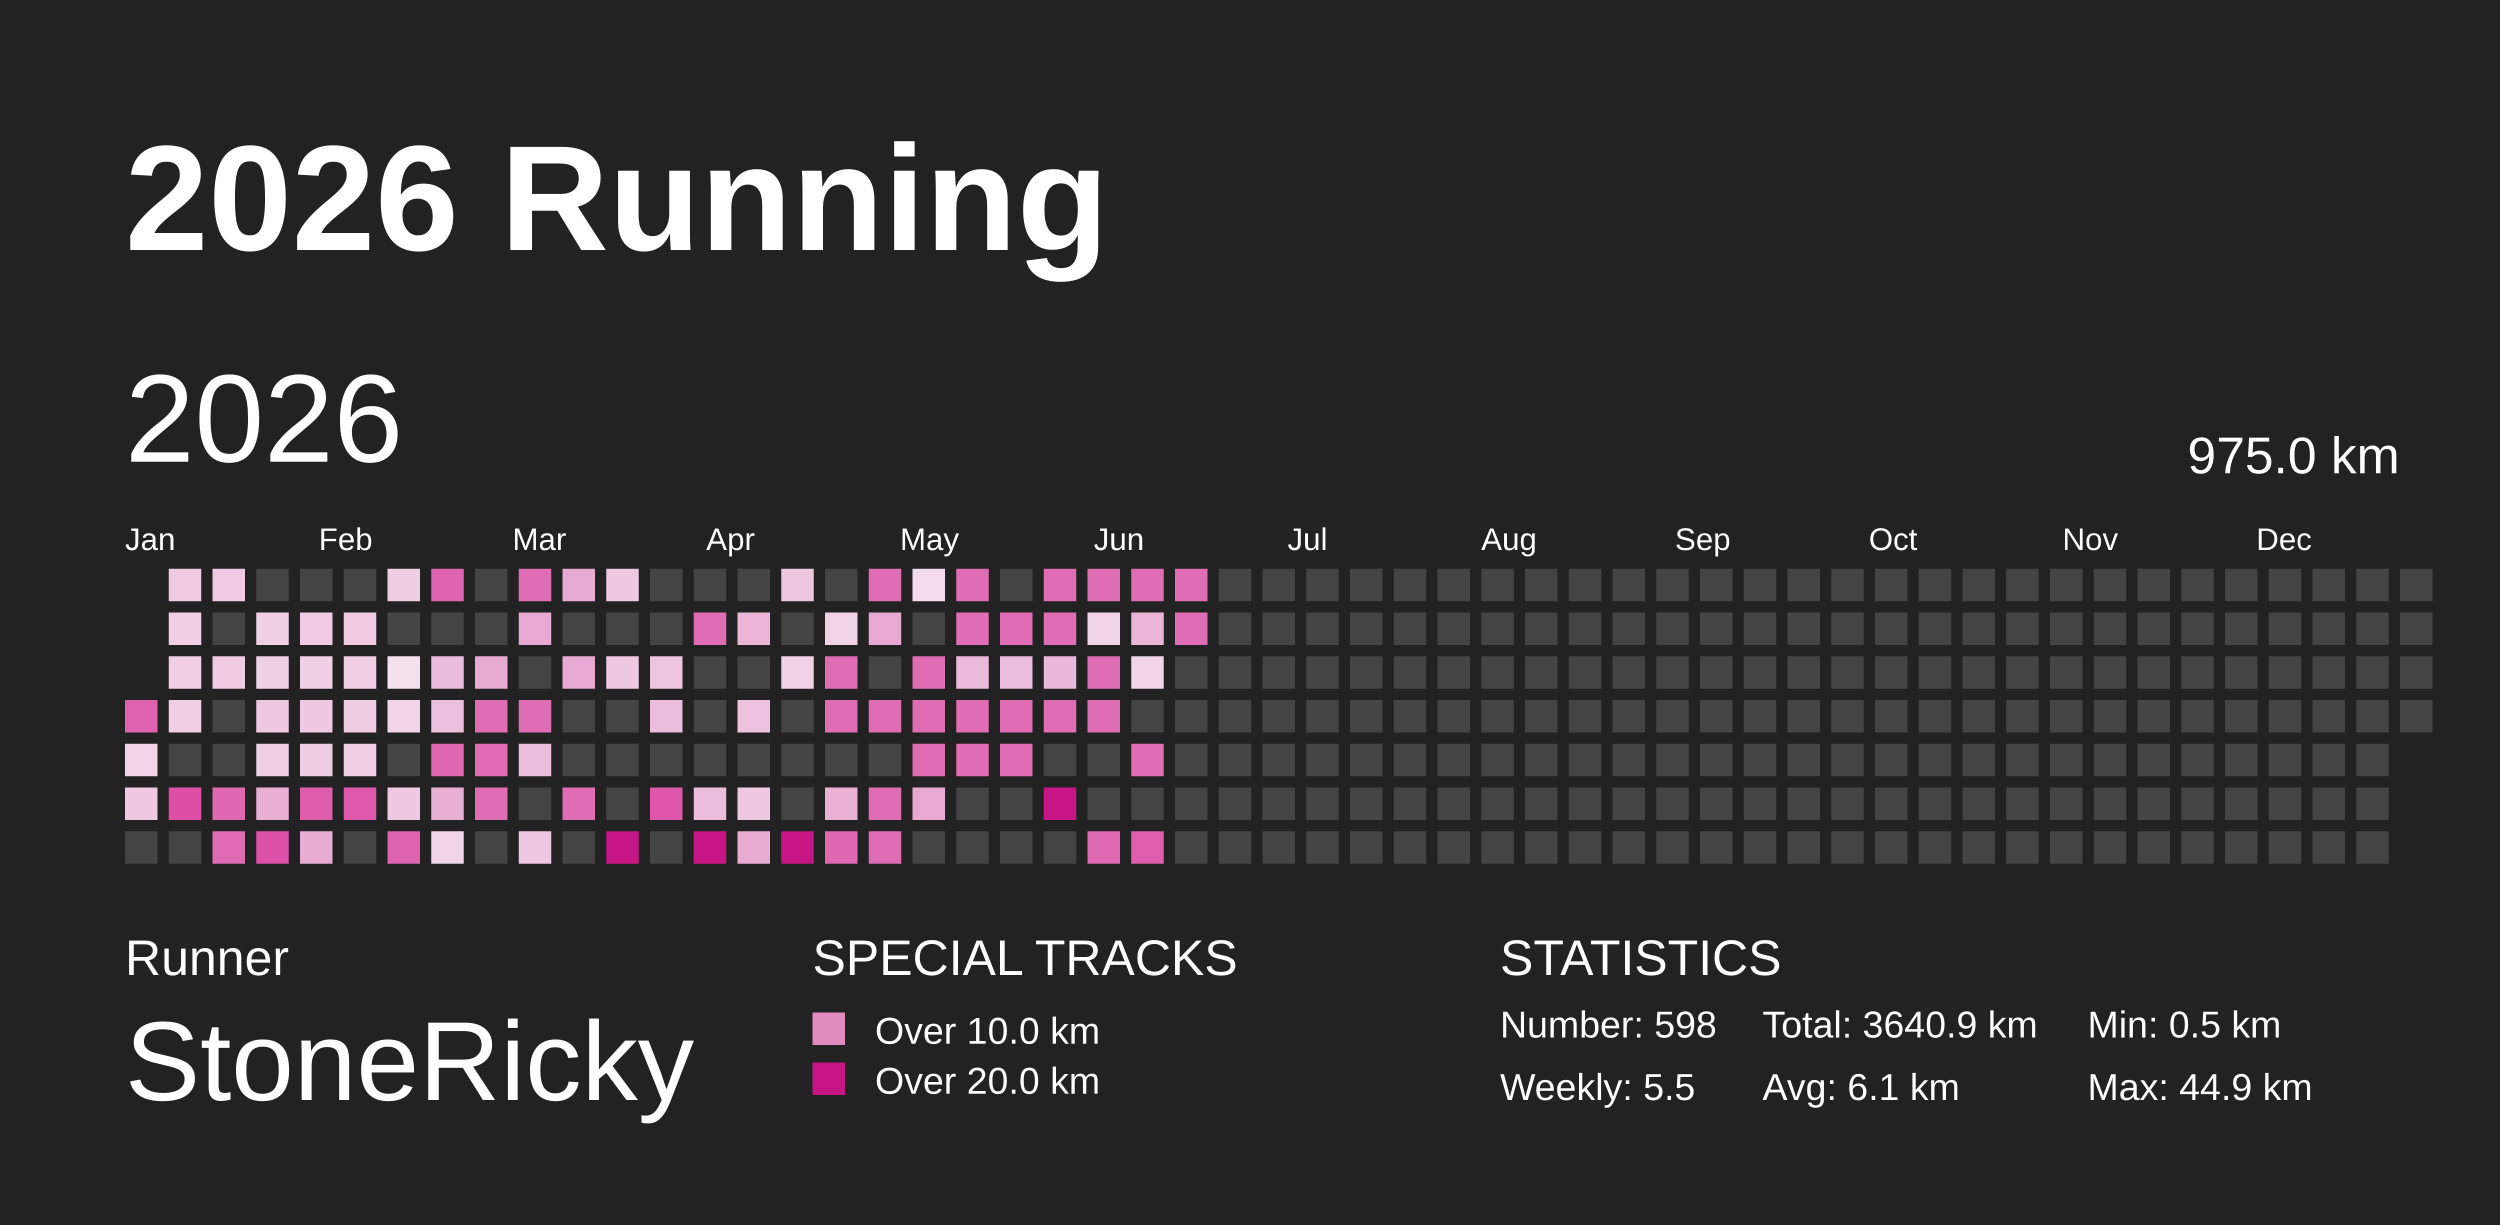
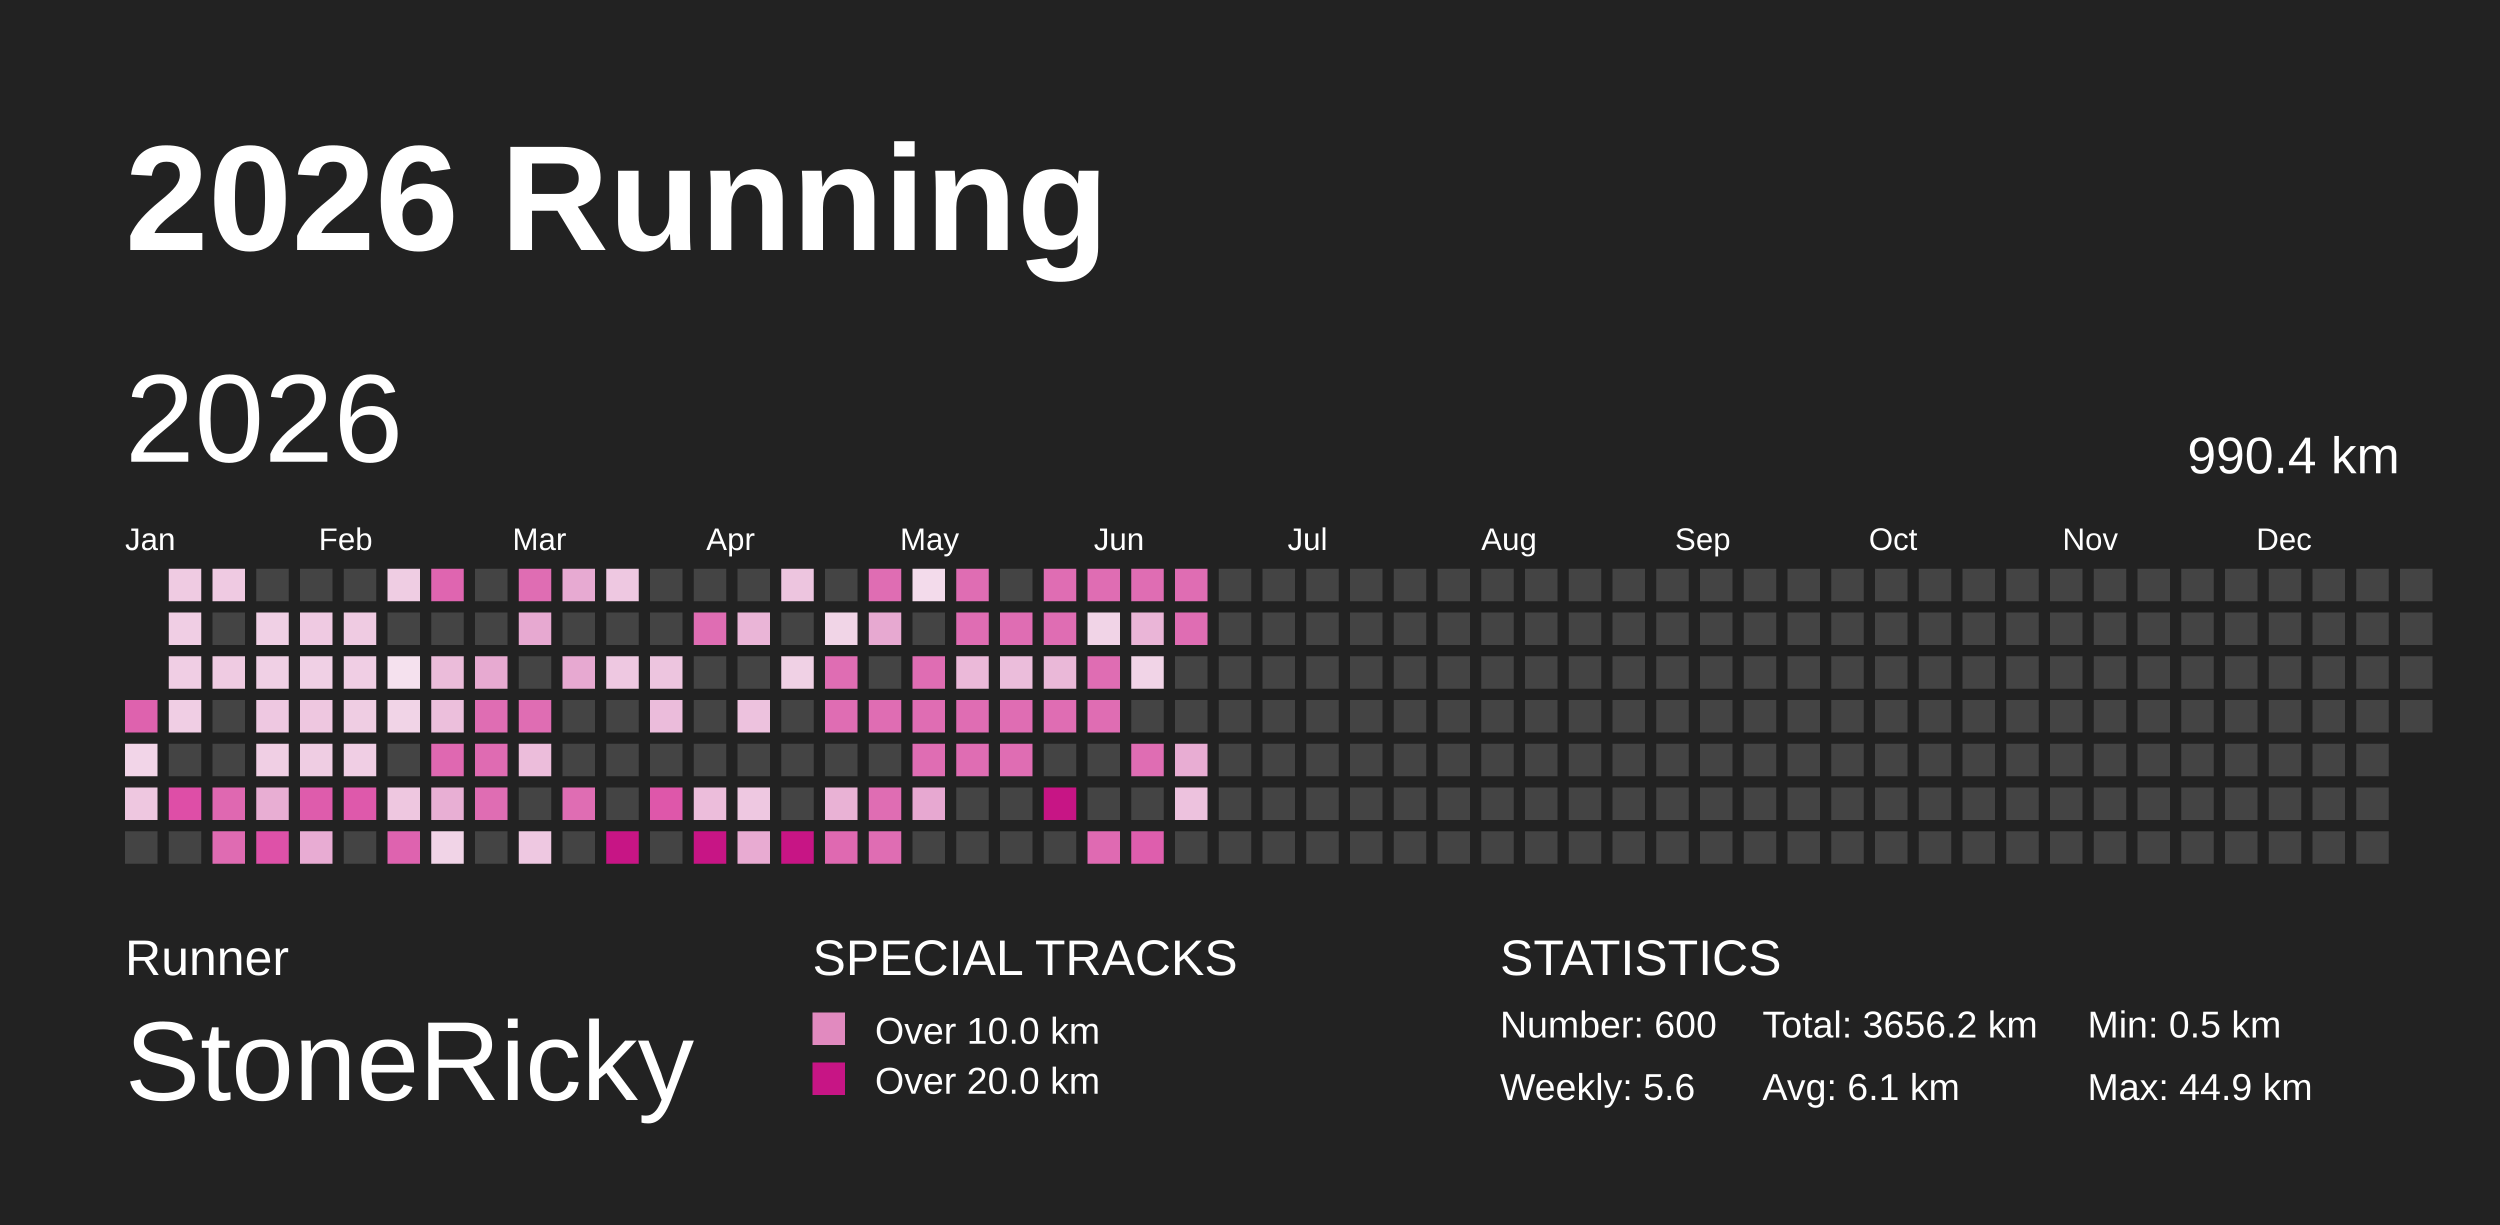
<svg xmlns="http://www.w3.org/2000/svg" baseProfile="full" height="98mm" version="1.1" viewBox="0,0,200,98" width="200mm">
  <defs>
    <pattern height="2" id="indoor-stripe" patternUnits="userSpaceOnUse" width="2">
      <line stroke="white" stroke-opacity="0.45" stroke-width="0.5" x1="0" x2="2" y1="2" y2="0" />
    </pattern>
  </defs>
  <rect fill="#222222" height="98" width="200" x="0" y="0" />
  <text fill="#FFFFFF" style="font-size:12px; font-family:Arial; font-weight:bold;" x="10" y="20">2026 Running</text>
  <text fill="#FFFFFF" style="font-size:4px; font-family:Arial" x="10" y="78">Runner</text>
  <text fill="#FFFFFF" style="font-size:9px; font-family:Arial" x="10" y="88">StoneRicky</text>
  <text fill="#FFFFFF" style="font-size:4px; font-family:Arial" x="65" y="78">SPECIAL TRACKS</text>
  <rect fill="#E18ABF" height="2.6" width="2.6" x="65" y="81" />
  <text fill="#FFFFFF" style="font-size:3px; font-family:Arial" x="70" y="83.5">Over 10.0 km</text>
  <rect fill="#C71585" height="2.6" width="2.6" x="65" y="85" />
  <text fill="#FFFFFF" style="font-size:3px; font-family:Arial" x="70" y="87.5">Over 20.0 km</text>
  <text fill="#FFFFFF" style="font-size:4px; font-family:Arial" x="120" y="78">STATISTICS</text>
-   <text fill="#FFFFFF" style="font-size:3px; font-family:Arial" x="120" y="83">Number: 598</text>
-   <text fill="#FFFFFF" style="font-size:3px; font-family:Arial" x="120" y="88">Weekly: 5.5</text>
-   <text fill="#FFFFFF" style="font-size:3px; font-family:Arial" x="141" y="83">Total: 3640.9 km</text>
+   <text fill="#FFFFFF" style="font-size:3px; font-family:Arial" x="120" y="83">Number: 600</text>
+   <text fill="#FFFFFF" style="font-size:3px; font-family:Arial" x="120" y="88">Weekly: 5.6</text>
+   <text fill="#FFFFFF" style="font-size:3px; font-family:Arial" x="141" y="83">Total: 3656.2 km</text>
  <text fill="#FFFFFF" style="font-size:3px; font-family:Arial" x="141" y="88">Avg: 6.1 km</text>
  <text fill="#FFFFFF" style="font-size:3px; font-family:Arial" x="167" y="83">Min: 0.5 km</text>
  <text fill="#FFFFFF" style="font-size:3px; font-family:Arial" x="167" y="88">Max: 44.9 km</text>
  <text dominant-baseline="hanging" fill="#FFFFFF" style="font-size:10.0px; font-family:Arial;" x="10" y="30">2026</text>
-   <text dominant-baseline="hanging" fill="#FFFFFF" style="font-size:4.125px; font-family:Arial;" x="175" y="35">975.0 km</text>
+   <text dominant-baseline="hanging" fill="#FFFFFF" style="font-size:4.125px; font-family:Arial;" x="175" y="35">990.4 km</text>
  <text fill="#FFFFFF" style="font-size:2.5px; font-family:Arial" x="10.0" y="44">Jan</text>
  <text fill="#FFFFFF" style="font-size:2.5px; font-family:Arial" x="25.5" y="44">Feb</text>
  <text fill="#FFFFFF" style="font-size:2.5px; font-family:Arial" x="41.0" y="44">Mar</text>
  <text fill="#FFFFFF" style="font-size:2.5px; font-family:Arial" x="56.5" y="44">Apr</text>
  <text fill="#FFFFFF" style="font-size:2.5px; font-family:Arial" x="72.0" y="44">May</text>
  <text fill="#FFFFFF" style="font-size:2.5px; font-family:Arial" x="87.5" y="44">Jun</text>
  <text fill="#FFFFFF" style="font-size:2.5px; font-family:Arial" x="103.0" y="44">Jul</text>
  <text fill="#FFFFFF" style="font-size:2.5px; font-family:Arial" x="118.5" y="44">Aug</text>
  <text fill="#FFFFFF" style="font-size:2.5px; font-family:Arial" x="134.0" y="44">Sep</text>
  <text fill="#FFFFFF" style="font-size:2.5px; font-family:Arial" x="149.5" y="44">Oct</text>
  <text fill="#FFFFFF" style="font-size:2.5px; font-family:Arial" x="165.0" y="44">Nov</text>
  <text fill="#FFFFFF" style="font-size:2.5px; font-family:Arial" x="180.5" y="44">Dec</text>
  <rect fill="#de62ae" height="2.6" width="2.6" x="10.0" y="56.0" />
  <rect fill="#f2d5e8" height="2.6" width="2.6" x="10.0" y="59.5" />
  <rect fill="#eec7e0" height="2.6" width="2.6" x="10.0" y="63.0" />
  <rect fill="#444444" height="2.6" width="2.6" x="10.0" y="66.5" />
  <rect fill="#efcbe2" height="2.6" width="2.6" x="13.5" y="45.5" />
  <rect fill="#f0cee4" height="2.6" width="2.6" x="13.5" y="49.0" />
  <rect fill="#f0cee4" height="2.6" width="2.6" x="13.5" y="52.5" />
  <rect fill="#f0cee4" height="2.6" width="2.6" x="13.5" y="56.0" />
  <rect fill="#444444" height="2.6" width="2.6" x="13.5" y="59.5" />
  <rect fill="#de4ea7" height="2.6" width="2.6" x="13.5" y="63.0" />
  <rect fill="#444444" height="2.6" width="2.6" x="13.5" y="66.5" />
  <rect fill="#efcae2" height="2.6" width="2.6" x="17.0" y="45.5" />
  <rect fill="#444444" height="2.6" width="2.6" x="17.0" y="49.0" />
  <rect fill="#efcbe2" height="2.6" width="2.6" x="17.0" y="52.5" />
  <rect fill="#444444" height="2.6" width="2.6" x="17.0" y="56.0" />
  <rect fill="#444444" height="2.6" width="2.6" x="17.0" y="59.5" />
  <rect fill="#df68b1" height="2.6" width="2.6" x="17.0" y="63.0" />
  <rect fill="#df6bb2" height="2.6" width="2.6" x="17.0" y="66.5" />
  <rect fill="#444444" height="2.6" width="2.6" x="20.5" y="45.5" />
  <rect fill="#f0d0e5" height="2.6" width="2.6" x="20.5" y="49.0" />
  <rect fill="#f0d0e5" height="2.6" width="2.6" x="20.5" y="52.5" />
  <rect fill="#eec8e1" height="2.6" width="2.6" x="20.5" y="56.0" />
  <rect fill="#f0cfe4" height="2.6" width="2.6" x="20.5" y="59.5" />
  <rect fill="#e8aed3" height="2.6" width="2.6" x="20.5" y="63.0" />
  <rect fill="#de51a8" height="2.6" width="2.6" x="20.5" y="66.5" />
  <rect fill="#444444" height="2.6" width="2.6" x="24.0" y="45.5" />
  <rect fill="#efcae2" height="2.6" width="2.6" x="24.0" y="49.0" />
  <rect fill="#f0d0e5" height="2.6" width="2.6" x="24.0" y="52.5" />
  <rect fill="#eec7e0" height="2.6" width="2.6" x="24.0" y="56.0" />
  <rect fill="#efcde3" height="2.6" width="2.6" x="24.0" y="59.5" />
  <rect fill="#de5cac" height="2.6" width="2.6" x="24.0" y="63.0" />
  <rect fill="#e8acd3" height="2.6" width="2.6" x="24.0" y="66.5" />
  <rect fill="#444444" height="2.6" width="2.6" x="27.5" y="45.5" />
  <rect fill="#efcbe2" height="2.6" width="2.6" x="27.5" y="49.0" />
  <rect fill="#f0cee4" height="2.6" width="2.6" x="27.5" y="52.5" />
  <rect fill="#efcde3" height="2.6" width="2.6" x="27.5" y="56.0" />
  <rect fill="#f0cee4" height="2.6" width="2.6" x="27.5" y="59.5" />
  <rect fill="#de59ab" height="2.6" width="2.6" x="27.5" y="63.0" />
  <rect fill="#444444" height="2.6" width="2.6" x="27.5" y="66.5" />
  <rect fill="#efcde3" height="2.6" width="2.6" x="31.0" y="45.5" />
  <rect fill="#444444" height="2.6" width="2.6" x="31.0" y="49.0" />
  <rect fill="#f5e1ee" height="2.6" width="2.6" x="31.0" y="52.5" />
  <rect fill="#f1d4e7" height="2.6" width="2.6" x="31.0" y="56.0" />
  <rect fill="#444444" height="2.6" width="2.6" x="31.0" y="59.5" />
  <rect fill="#eec7e0" height="2.6" width="2.6" x="31.0" y="63.0" />
  <rect fill="#de63af" height="2.6" width="2.6" x="31.0" y="66.5" />
  <rect fill="#df65b0" height="2.6" width="2.6" x="34.5" y="45.5" />
  <rect fill="#444444" height="2.6" width="2.6" x="34.5" y="49.0" />
  <rect fill="#ebbcda" height="2.6" width="2.6" x="34.5" y="52.5" />
  <rect fill="#ecbfdc" height="2.6" width="2.6" x="34.5" y="56.0" />
  <rect fill="#df68b1" height="2.6" width="2.6" x="34.5" y="59.5" />
  <rect fill="#e8afd4" height="2.6" width="2.6" x="34.5" y="63.0" />
  <rect fill="#f1d4e7" height="2.6" width="2.6" x="34.5" y="66.5" />
  <rect fill="#444444" height="2.6" width="2.6" x="38.0" y="45.5" />
  <rect fill="#444444" height="2.6" width="2.6" x="38.0" y="49.0" />
  <rect fill="#e7aad1" height="2.6" width="2.6" x="38.0" y="52.5" />
  <rect fill="#df6db3" height="2.6" width="2.6" x="38.0" y="56.0" />
  <rect fill="#df6bb2" height="2.6" width="2.6" x="38.0" y="59.5" />
  <rect fill="#df6db3" height="2.6" width="2.6" x="38.0" y="63.0" />
  <rect fill="#444444" height="2.6" width="2.6" x="38.0" y="66.5" />
  <rect fill="#df6db3" height="2.6" width="2.6" x="41.5" y="45.5" />
  <rect fill="#e7a9d1" height="2.6" width="2.6" x="41.5" y="49.0" />
  <rect fill="#444444" height="2.6" width="2.6" x="41.5" y="52.5" />
  <rect fill="#df6db3" height="2.6" width="2.6" x="41.5" y="56.0" />
  <rect fill="#ecbddb" height="2.6" width="2.6" x="41.5" y="59.5" />
  <rect fill="#444444" height="2.6" width="2.6" x="41.5" y="63.0" />
  <rect fill="#eec8e1" height="2.6" width="2.6" x="41.5" y="66.5" />
  <rect fill="#e7aad2" height="2.6" width="2.6" x="45.0" y="45.5" />
  <rect fill="#444444" height="2.6" width="2.6" x="45.0" y="49.0" />
  <rect fill="#e7a9d1" height="2.6" width="2.6" x="45.0" y="52.5" />
  <rect fill="#444444" height="2.6" width="2.6" x="45.0" y="56.0" />
  <rect fill="#444444" height="2.6" width="2.6" x="45.0" y="59.5" />
  <rect fill="#df6db3" height="2.6" width="2.6" x="45.0" y="63.0" />
  <rect fill="#444444" height="2.6" width="2.6" x="45.0" y="66.5" />
  <rect fill="#eec8e1" height="2.6" width="2.6" x="48.5" y="45.5" />
  <rect fill="#444444" height="2.6" width="2.6" x="48.5" y="49.0" />
  <rect fill="#eec8e1" height="2.6" width="2.6" x="48.5" y="52.5" />
  <rect fill="#444444" height="2.6" width="2.6" x="48.5" y="56.0" />
  <rect fill="#444444" height="2.6" width="2.6" x="48.5" y="59.5" />
  <rect fill="#444444" height="2.6" width="2.6" x="48.5" y="63.0" />
  <rect fill="#C71585" height="2.6" width="2.6" x="48.5" y="66.5" />
  <rect fill="#444444" height="2.6" width="2.6" x="52.0" y="45.5" />
  <rect fill="#444444" height="2.6" width="2.6" x="52.0" y="49.0" />
  <rect fill="#edc5df" height="2.6" width="2.6" x="52.0" y="52.5" />
  <rect fill="#ebbcdb" height="2.6" width="2.6" x="52.0" y="56.0" />
  <rect fill="#444444" height="2.6" width="2.6" x="52.0" y="59.5" />
  <rect fill="#de57aa" height="2.6" width="2.6" x="52.0" y="63.0" />
  <rect fill="#444444" height="2.6" width="2.6" x="52.0" y="66.5" />
  <rect fill="#444444" height="2.6" width="2.6" x="55.5" y="45.5" />
  <rect fill="#df6db3" height="2.6" width="2.6" x="55.5" y="49.0" />
  <rect fill="#444444" height="2.6" width="2.6" x="55.5" y="52.5" />
  <rect fill="#444444" height="2.6" width="2.6" x="55.5" y="56.0" />
  <rect fill="#444444" height="2.6" width="2.6" x="55.5" y="59.5" />
  <rect fill="#ecbddb" height="2.6" width="2.6" x="55.5" y="63.0" />
  <rect fill="#C71585" height="2.6" width="2.6" x="55.5" y="66.5" />
  <rect fill="#444444" height="2.6" width="2.6" x="59.0" y="45.5" />
  <rect fill="#eab5d7" height="2.6" width="2.6" x="59.0" y="49.0" />
  <rect fill="#444444" height="2.6" width="2.6" x="59.0" y="52.5" />
  <rect fill="#edc2de" height="2.6" width="2.6" x="59.0" y="56.0" />
  <rect fill="#444444" height="2.6" width="2.6" x="59.0" y="59.5" />
  <rect fill="#eec8e1" height="2.6" width="2.6" x="59.0" y="63.0" />
  <rect fill="#e8abd2" height="2.6" width="2.6" x="59.0" y="66.5" />
  <rect fill="#edc5df" height="2.6" width="2.6" x="62.5" y="45.5" />
  <rect fill="#444444" height="2.6" width="2.6" x="62.5" y="49.0" />
  <rect fill="#f0d1e5" height="2.6" width="2.6" x="62.5" y="52.5" />
  <rect fill="#444444" height="2.6" width="2.6" x="62.5" y="56.0" />
  <rect fill="#444444" height="2.6" width="2.6" x="62.5" y="59.5" />
  <rect fill="#444444" height="2.6" width="2.6" x="62.5" y="63.0" />
  <rect fill="#C71585" height="2.6" width="2.6" x="62.5" y="66.5" />
  <rect fill="#444444" height="2.6" width="2.6" x="66.0" y="45.5" />
  <rect fill="#f1d5e7" height="2.6" width="2.6" x="66.0" y="49.0" />
  <rect fill="#df6db3" height="2.6" width="2.6" x="66.0" y="52.5" />
  <rect fill="#df6db3" height="2.6" width="2.6" x="66.0" y="56.0" />
  <rect fill="#444444" height="2.6" width="2.6" x="66.0" y="59.5" />
  <rect fill="#e9b2d5" height="2.6" width="2.6" x="66.0" y="63.0" />
  <rect fill="#df69b1" height="2.6" width="2.6" x="66.0" y="66.5" />
  <rect fill="#df6db3" height="2.6" width="2.6" x="69.5" y="45.5" />
  <rect fill="#e7a9d1" height="2.6" width="2.6" x="69.5" y="49.0" />
  <rect fill="#444444" height="2.6" width="2.6" x="69.5" y="52.5" />
  <rect fill="#df6db3" height="2.6" width="2.6" x="69.5" y="56.0" />
  <rect fill="#444444" height="2.6" width="2.6" x="69.5" y="59.5" />
  <rect fill="#df6db3" height="2.6" width="2.6" x="69.5" y="63.0" />
  <rect fill="#df6db3" height="2.6" width="2.6" x="69.5" y="66.5" />
  <rect fill="#f3dbeb" height="2.6" width="2.6" x="73.0" y="45.5" />
  <rect fill="#444444" height="2.6" width="2.6" x="73.0" y="49.0" />
  <rect fill="#df6db3" height="2.6" width="2.6" x="73.0" y="52.5" />
  <rect fill="#df6db3" height="2.6" width="2.6" x="73.0" y="56.0" />
  <rect fill="#df6db3" height="2.6" width="2.6" x="73.0" y="59.5" />
  <rect fill="#e7a8d1" height="2.6" width="2.6" x="73.0" y="63.0" />
  <rect fill="#444444" height="2.6" width="2.6" x="73.0" y="66.5" />
  <rect fill="#df6db3" height="2.6" width="2.6" x="76.5" y="45.5" />
  <rect fill="#df6db3" height="2.6" width="2.6" x="76.5" y="49.0" />
  <rect fill="#ebb9d9" height="2.6" width="2.6" x="76.5" y="52.5" />
  <rect fill="#df6db3" height="2.6" width="2.6" x="76.5" y="56.0" />
  <rect fill="#df6db3" height="2.6" width="2.6" x="76.5" y="59.5" />
  <rect fill="#444444" height="2.6" width="2.6" x="76.5" y="63.0" />
  <rect fill="#444444" height="2.6" width="2.6" x="76.5" y="66.5" />
  <rect fill="#444444" height="2.6" width="2.6" x="80.0" y="45.5" />
  <rect fill="#df6db3" height="2.6" width="2.6" x="80.0" y="49.0" />
  <rect fill="#ebbddb" height="2.6" width="2.6" x="80.0" y="52.5" />
  <rect fill="#df6db3" height="2.6" width="2.6" x="80.0" y="56.0" />
  <rect fill="#df6db3" height="2.6" width="2.6" x="80.0" y="59.5" />
  <rect fill="#444444" height="2.6" width="2.6" x="80.0" y="63.0" />
  <rect fill="#444444" height="2.6" width="2.6" x="80.0" y="66.5" />
  <rect fill="#df6db3" height="2.6" width="2.6" x="83.5" y="45.5" />
  <rect fill="#df6db3" height="2.6" width="2.6" x="83.5" y="49.0" />
  <rect fill="#eab8d8" height="2.6" width="2.6" x="83.5" y="52.5" />
  <rect fill="#df6db3" height="2.6" width="2.6" x="83.5" y="56.0" />
  <rect fill="#444444" height="2.6" width="2.6" x="83.5" y="59.5" />
  <rect fill="#C71585" height="2.6" width="2.6" x="83.5" y="63.0" />
  <rect fill="#444444" height="2.6" width="2.6" x="83.5" y="66.5" />
  <rect fill="#df6db3" height="2.6" width="2.6" x="87.0" y="45.5" />
  <rect fill="#f1d4e7" height="2.6" width="2.6" x="87.0" y="49.0" />
  <rect fill="#df6db3" height="2.6" width="2.6" x="87.0" y="52.5" />
  <rect fill="#df6db3" height="2.6" width="2.6" x="87.0" y="56.0" />
  <rect fill="#444444" height="2.6" width="2.6" x="87.0" y="59.5" />
  <rect fill="#444444" height="2.6" width="2.6" x="87.0" y="63.0" />
  <rect fill="#df6ab2" height="2.6" width="2.6" x="87.0" y="66.5" />
  <rect fill="#df6db3" height="2.6" width="2.6" x="90.5" y="45.5" />
  <rect fill="#eab5d7" height="2.6" width="2.6" x="90.5" y="49.0" />
  <rect fill="#f1d4e7" height="2.6" width="2.6" x="90.5" y="52.5" />
  <rect fill="#444444" height="2.6" width="2.6" x="90.5" y="56.0" />
  <rect fill="#df6db3" height="2.6" width="2.6" x="90.5" y="59.5" />
  <rect fill="#444444" height="2.6" width="2.6" x="90.5" y="63.0" />
  <rect fill="#de5ead" height="2.6" width="2.6" x="90.5" y="66.5" />
  <rect fill="#df6db3" height="2.6" width="2.6" x="94.0" y="45.5" />
  <rect fill="#df6db3" height="2.6" width="2.6" x="94.0" y="49.0" />
  <rect fill="#444444" height="2.6" width="2.6" x="94.0" y="52.5" />
  <rect fill="#444444" height="2.6" width="2.6" x="94.0" y="56.0" />
-   <rect fill="#444444" height="2.6" width="2.6" x="94.0" y="59.5" />
-   <rect fill="#444444" height="2.6" width="2.6" x="94.0" y="63.0" />
+   <rect fill="#e8add3" height="2.6" width="2.6" x="94.0" y="59.5" />
+   <rect fill="#edc2de" height="2.6" width="2.6" x="94.0" y="63.0" />
  <rect fill="#444444" height="2.6" width="2.6" x="94.0" y="66.5" />
  <rect fill="#444444" height="2.6" width="2.6" x="97.5" y="45.5" />
  <rect fill="#444444" height="2.6" width="2.6" x="97.5" y="49.0" />
  <rect fill="#444444" height="2.6" width="2.6" x="97.5" y="52.5" />
  <rect fill="#444444" height="2.6" width="2.6" x="97.5" y="56.0" />
  <rect fill="#444444" height="2.6" width="2.6" x="97.5" y="59.5" />
  <rect fill="#444444" height="2.6" width="2.6" x="97.5" y="63.0" />
  <rect fill="#444444" height="2.6" width="2.6" x="97.5" y="66.5" />
  <rect fill="#444444" height="2.6" width="2.6" x="101.0" y="45.5" />
  <rect fill="#444444" height="2.6" width="2.6" x="101.0" y="49.0" />
  <rect fill="#444444" height="2.6" width="2.6" x="101.0" y="52.5" />
  <rect fill="#444444" height="2.6" width="2.6" x="101.0" y="56.0" />
  <rect fill="#444444" height="2.6" width="2.6" x="101.0" y="59.5" />
  <rect fill="#444444" height="2.6" width="2.6" x="101.0" y="63.0" />
  <rect fill="#444444" height="2.6" width="2.6" x="101.0" y="66.5" />
  <rect fill="#444444" height="2.6" width="2.6" x="104.5" y="45.5" />
  <rect fill="#444444" height="2.6" width="2.6" x="104.5" y="49.0" />
  <rect fill="#444444" height="2.6" width="2.6" x="104.5" y="52.5" />
  <rect fill="#444444" height="2.6" width="2.6" x="104.5" y="56.0" />
  <rect fill="#444444" height="2.6" width="2.6" x="104.5" y="59.5" />
  <rect fill="#444444" height="2.6" width="2.6" x="104.5" y="63.0" />
  <rect fill="#444444" height="2.6" width="2.6" x="104.5" y="66.5" />
  <rect fill="#444444" height="2.6" width="2.6" x="108.0" y="45.5" />
  <rect fill="#444444" height="2.6" width="2.6" x="108.0" y="49.0" />
  <rect fill="#444444" height="2.6" width="2.6" x="108.0" y="52.5" />
  <rect fill="#444444" height="2.6" width="2.6" x="108.0" y="56.0" />
  <rect fill="#444444" height="2.6" width="2.6" x="108.0" y="59.5" />
  <rect fill="#444444" height="2.6" width="2.6" x="108.0" y="63.0" />
  <rect fill="#444444" height="2.6" width="2.6" x="108.0" y="66.5" />
  <rect fill="#444444" height="2.6" width="2.6" x="111.5" y="45.5" />
  <rect fill="#444444" height="2.6" width="2.6" x="111.5" y="49.0" />
  <rect fill="#444444" height="2.6" width="2.6" x="111.5" y="52.5" />
  <rect fill="#444444" height="2.6" width="2.6" x="111.5" y="56.0" />
  <rect fill="#444444" height="2.6" width="2.6" x="111.5" y="59.5" />
  <rect fill="#444444" height="2.6" width="2.6" x="111.5" y="63.0" />
  <rect fill="#444444" height="2.6" width="2.6" x="111.5" y="66.5" />
  <rect fill="#444444" height="2.6" width="2.6" x="115.0" y="45.5" />
  <rect fill="#444444" height="2.6" width="2.6" x="115.0" y="49.0" />
  <rect fill="#444444" height="2.6" width="2.6" x="115.0" y="52.5" />
  <rect fill="#444444" height="2.6" width="2.6" x="115.0" y="56.0" />
  <rect fill="#444444" height="2.6" width="2.6" x="115.0" y="59.5" />
  <rect fill="#444444" height="2.6" width="2.6" x="115.0" y="63.0" />
  <rect fill="#444444" height="2.6" width="2.6" x="115.0" y="66.5" />
  <rect fill="#444444" height="2.6" width="2.6" x="118.5" y="45.5" />
  <rect fill="#444444" height="2.6" width="2.6" x="118.5" y="49.0" />
  <rect fill="#444444" height="2.6" width="2.6" x="118.5" y="52.5" />
  <rect fill="#444444" height="2.6" width="2.6" x="118.5" y="56.0" />
  <rect fill="#444444" height="2.6" width="2.6" x="118.5" y="59.5" />
  <rect fill="#444444" height="2.6" width="2.6" x="118.5" y="63.0" />
  <rect fill="#444444" height="2.6" width="2.6" x="118.5" y="66.5" />
  <rect fill="#444444" height="2.6" width="2.6" x="122.0" y="45.5" />
  <rect fill="#444444" height="2.6" width="2.6" x="122.0" y="49.0" />
  <rect fill="#444444" height="2.6" width="2.6" x="122.0" y="52.5" />
  <rect fill="#444444" height="2.6" width="2.6" x="122.0" y="56.0" />
  <rect fill="#444444" height="2.6" width="2.6" x="122.0" y="59.5" />
  <rect fill="#444444" height="2.6" width="2.6" x="122.0" y="63.0" />
  <rect fill="#444444" height="2.6" width="2.6" x="122.0" y="66.5" />
  <rect fill="#444444" height="2.6" width="2.6" x="125.5" y="45.5" />
  <rect fill="#444444" height="2.6" width="2.6" x="125.5" y="49.0" />
  <rect fill="#444444" height="2.6" width="2.6" x="125.5" y="52.5" />
  <rect fill="#444444" height="2.6" width="2.6" x="125.5" y="56.0" />
  <rect fill="#444444" height="2.6" width="2.6" x="125.5" y="59.5" />
  <rect fill="#444444" height="2.6" width="2.6" x="125.5" y="63.0" />
  <rect fill="#444444" height="2.6" width="2.6" x="125.5" y="66.5" />
  <rect fill="#444444" height="2.6" width="2.6" x="129.0" y="45.5" />
  <rect fill="#444444" height="2.6" width="2.6" x="129.0" y="49.0" />
  <rect fill="#444444" height="2.6" width="2.6" x="129.0" y="52.5" />
  <rect fill="#444444" height="2.6" width="2.6" x="129.0" y="56.0" />
  <rect fill="#444444" height="2.6" width="2.6" x="129.0" y="59.5" />
  <rect fill="#444444" height="2.6" width="2.6" x="129.0" y="63.0" />
  <rect fill="#444444" height="2.6" width="2.6" x="129.0" y="66.5" />
  <rect fill="#444444" height="2.6" width="2.6" x="132.5" y="45.5" />
  <rect fill="#444444" height="2.6" width="2.6" x="132.5" y="49.0" />
  <rect fill="#444444" height="2.6" width="2.6" x="132.5" y="52.5" />
  <rect fill="#444444" height="2.6" width="2.6" x="132.5" y="56.0" />
  <rect fill="#444444" height="2.6" width="2.6" x="132.5" y="59.5" />
  <rect fill="#444444" height="2.6" width="2.6" x="132.5" y="63.0" />
  <rect fill="#444444" height="2.6" width="2.6" x="132.5" y="66.5" />
  <rect fill="#444444" height="2.6" width="2.6" x="136.0" y="45.5" />
  <rect fill="#444444" height="2.6" width="2.6" x="136.0" y="49.0" />
  <rect fill="#444444" height="2.6" width="2.6" x="136.0" y="52.5" />
  <rect fill="#444444" height="2.6" width="2.6" x="136.0" y="56.0" />
  <rect fill="#444444" height="2.6" width="2.6" x="136.0" y="59.5" />
  <rect fill="#444444" height="2.6" width="2.6" x="136.0" y="63.0" />
  <rect fill="#444444" height="2.6" width="2.6" x="136.0" y="66.5" />
  <rect fill="#444444" height="2.6" width="2.6" x="139.5" y="45.5" />
  <rect fill="#444444" height="2.6" width="2.6" x="139.5" y="49.0" />
  <rect fill="#444444" height="2.6" width="2.6" x="139.5" y="52.5" />
  <rect fill="#444444" height="2.6" width="2.6" x="139.5" y="56.0" />
  <rect fill="#444444" height="2.6" width="2.6" x="139.5" y="59.5" />
  <rect fill="#444444" height="2.6" width="2.6" x="139.5" y="63.0" />
  <rect fill="#444444" height="2.6" width="2.6" x="139.5" y="66.5" />
  <rect fill="#444444" height="2.6" width="2.6" x="143.0" y="45.5" />
  <rect fill="#444444" height="2.6" width="2.6" x="143.0" y="49.0" />
  <rect fill="#444444" height="2.6" width="2.6" x="143.0" y="52.5" />
  <rect fill="#444444" height="2.6" width="2.6" x="143.0" y="56.0" />
  <rect fill="#444444" height="2.6" width="2.6" x="143.0" y="59.5" />
  <rect fill="#444444" height="2.6" width="2.6" x="143.0" y="63.0" />
  <rect fill="#444444" height="2.6" width="2.6" x="143.0" y="66.5" />
  <rect fill="#444444" height="2.6" width="2.6" x="146.5" y="45.5" />
  <rect fill="#444444" height="2.6" width="2.6" x="146.5" y="49.0" />
  <rect fill="#444444" height="2.6" width="2.6" x="146.5" y="52.5" />
  <rect fill="#444444" height="2.6" width="2.6" x="146.5" y="56.0" />
  <rect fill="#444444" height="2.6" width="2.6" x="146.5" y="59.5" />
  <rect fill="#444444" height="2.6" width="2.6" x="146.5" y="63.0" />
  <rect fill="#444444" height="2.6" width="2.6" x="146.5" y="66.5" />
  <rect fill="#444444" height="2.6" width="2.6" x="150.0" y="45.5" />
  <rect fill="#444444" height="2.6" width="2.6" x="150.0" y="49.0" />
  <rect fill="#444444" height="2.6" width="2.6" x="150.0" y="52.5" />
  <rect fill="#444444" height="2.6" width="2.6" x="150.0" y="56.0" />
  <rect fill="#444444" height="2.6" width="2.6" x="150.0" y="59.5" />
  <rect fill="#444444" height="2.6" width="2.6" x="150.0" y="63.0" />
  <rect fill="#444444" height="2.6" width="2.6" x="150.0" y="66.5" />
  <rect fill="#444444" height="2.6" width="2.6" x="153.5" y="45.5" />
  <rect fill="#444444" height="2.6" width="2.6" x="153.5" y="49.0" />
  <rect fill="#444444" height="2.6" width="2.6" x="153.5" y="52.5" />
  <rect fill="#444444" height="2.6" width="2.6" x="153.5" y="56.0" />
  <rect fill="#444444" height="2.6" width="2.6" x="153.5" y="59.5" />
  <rect fill="#444444" height="2.6" width="2.6" x="153.5" y="63.0" />
  <rect fill="#444444" height="2.6" width="2.6" x="153.5" y="66.5" />
  <rect fill="#444444" height="2.6" width="2.6" x="157.0" y="45.5" />
  <rect fill="#444444" height="2.6" width="2.6" x="157.0" y="49.0" />
  <rect fill="#444444" height="2.6" width="2.6" x="157.0" y="52.5" />
  <rect fill="#444444" height="2.6" width="2.6" x="157.0" y="56.0" />
  <rect fill="#444444" height="2.6" width="2.6" x="157.0" y="59.5" />
  <rect fill="#444444" height="2.6" width="2.6" x="157.0" y="63.0" />
  <rect fill="#444444" height="2.6" width="2.6" x="157.0" y="66.5" />
  <rect fill="#444444" height="2.6" width="2.6" x="160.5" y="45.5" />
  <rect fill="#444444" height="2.6" width="2.6" x="160.5" y="49.0" />
  <rect fill="#444444" height="2.6" width="2.6" x="160.5" y="52.5" />
  <rect fill="#444444" height="2.6" width="2.6" x="160.5" y="56.0" />
  <rect fill="#444444" height="2.6" width="2.6" x="160.5" y="59.5" />
  <rect fill="#444444" height="2.6" width="2.6" x="160.5" y="63.0" />
  <rect fill="#444444" height="2.6" width="2.6" x="160.5" y="66.5" />
  <rect fill="#444444" height="2.6" width="2.6" x="164.0" y="45.5" />
  <rect fill="#444444" height="2.6" width="2.6" x="164.0" y="49.0" />
  <rect fill="#444444" height="2.6" width="2.6" x="164.0" y="52.5" />
  <rect fill="#444444" height="2.6" width="2.6" x="164.0" y="56.0" />
  <rect fill="#444444" height="2.6" width="2.6" x="164.0" y="59.5" />
  <rect fill="#444444" height="2.6" width="2.6" x="164.0" y="63.0" />
  <rect fill="#444444" height="2.6" width="2.6" x="164.0" y="66.5" />
  <rect fill="#444444" height="2.6" width="2.6" x="167.5" y="45.5" />
  <rect fill="#444444" height="2.6" width="2.6" x="167.5" y="49.0" />
  <rect fill="#444444" height="2.6" width="2.6" x="167.5" y="52.5" />
  <rect fill="#444444" height="2.6" width="2.6" x="167.5" y="56.0" />
  <rect fill="#444444" height="2.6" width="2.6" x="167.5" y="59.5" />
  <rect fill="#444444" height="2.6" width="2.6" x="167.5" y="63.0" />
  <rect fill="#444444" height="2.6" width="2.6" x="167.5" y="66.5" />
  <rect fill="#444444" height="2.6" width="2.6" x="171.0" y="45.5" />
  <rect fill="#444444" height="2.6" width="2.6" x="171.0" y="49.0" />
  <rect fill="#444444" height="2.6" width="2.6" x="171.0" y="52.5" />
  <rect fill="#444444" height="2.6" width="2.6" x="171.0" y="56.0" />
  <rect fill="#444444" height="2.6" width="2.6" x="171.0" y="59.5" />
  <rect fill="#444444" height="2.6" width="2.6" x="171.0" y="63.0" />
  <rect fill="#444444" height="2.6" width="2.6" x="171.0" y="66.5" />
  <rect fill="#444444" height="2.6" width="2.6" x="174.5" y="45.5" />
  <rect fill="#444444" height="2.6" width="2.6" x="174.5" y="49.0" />
  <rect fill="#444444" height="2.6" width="2.6" x="174.5" y="52.5" />
  <rect fill="#444444" height="2.6" width="2.6" x="174.5" y="56.0" />
  <rect fill="#444444" height="2.6" width="2.6" x="174.5" y="59.5" />
  <rect fill="#444444" height="2.6" width="2.6" x="174.5" y="63.0" />
  <rect fill="#444444" height="2.6" width="2.6" x="174.5" y="66.5" />
  <rect fill="#444444" height="2.6" width="2.6" x="178.0" y="45.5" />
  <rect fill="#444444" height="2.6" width="2.6" x="178.0" y="49.0" />
  <rect fill="#444444" height="2.6" width="2.6" x="178.0" y="52.5" />
  <rect fill="#444444" height="2.6" width="2.6" x="178.0" y="56.0" />
  <rect fill="#444444" height="2.6" width="2.6" x="178.0" y="59.5" />
  <rect fill="#444444" height="2.6" width="2.6" x="178.0" y="63.0" />
  <rect fill="#444444" height="2.6" width="2.6" x="178.0" y="66.5" />
  <rect fill="#444444" height="2.6" width="2.6" x="181.5" y="45.5" />
  <rect fill="#444444" height="2.6" width="2.6" x="181.5" y="49.0" />
  <rect fill="#444444" height="2.6" width="2.6" x="181.5" y="52.5" />
  <rect fill="#444444" height="2.6" width="2.6" x="181.5" y="56.0" />
  <rect fill="#444444" height="2.6" width="2.6" x="181.5" y="59.5" />
  <rect fill="#444444" height="2.6" width="2.6" x="181.5" y="63.0" />
  <rect fill="#444444" height="2.6" width="2.6" x="181.5" y="66.5" />
  <rect fill="#444444" height="2.6" width="2.6" x="185.0" y="45.5" />
  <rect fill="#444444" height="2.6" width="2.6" x="185.0" y="49.0" />
  <rect fill="#444444" height="2.6" width="2.6" x="185.0" y="52.5" />
  <rect fill="#444444" height="2.6" width="2.6" x="185.0" y="56.0" />
  <rect fill="#444444" height="2.6" width="2.6" x="185.0" y="59.5" />
  <rect fill="#444444" height="2.6" width="2.6" x="185.0" y="63.0" />
  <rect fill="#444444" height="2.6" width="2.6" x="185.0" y="66.5" />
  <rect fill="#444444" height="2.6" width="2.6" x="188.5" y="45.5" />
  <rect fill="#444444" height="2.6" width="2.6" x="188.5" y="49.0" />
  <rect fill="#444444" height="2.6" width="2.6" x="188.5" y="52.5" />
  <rect fill="#444444" height="2.6" width="2.6" x="188.5" y="56.0" />
  <rect fill="#444444" height="2.6" width="2.6" x="188.5" y="59.5" />
  <rect fill="#444444" height="2.6" width="2.6" x="188.5" y="63.0" />
  <rect fill="#444444" height="2.6" width="2.6" x="188.5" y="66.5" />
  <rect fill="#444444" height="2.6" width="2.6" x="192.0" y="45.5" />
  <rect fill="#444444" height="2.6" width="2.6" x="192.0" y="49.0" />
  <rect fill="#444444" height="2.6" width="2.6" x="192.0" y="52.5" />
  <rect fill="#444444" height="2.6" width="2.6" x="192.0" y="56.0" />
</svg>
